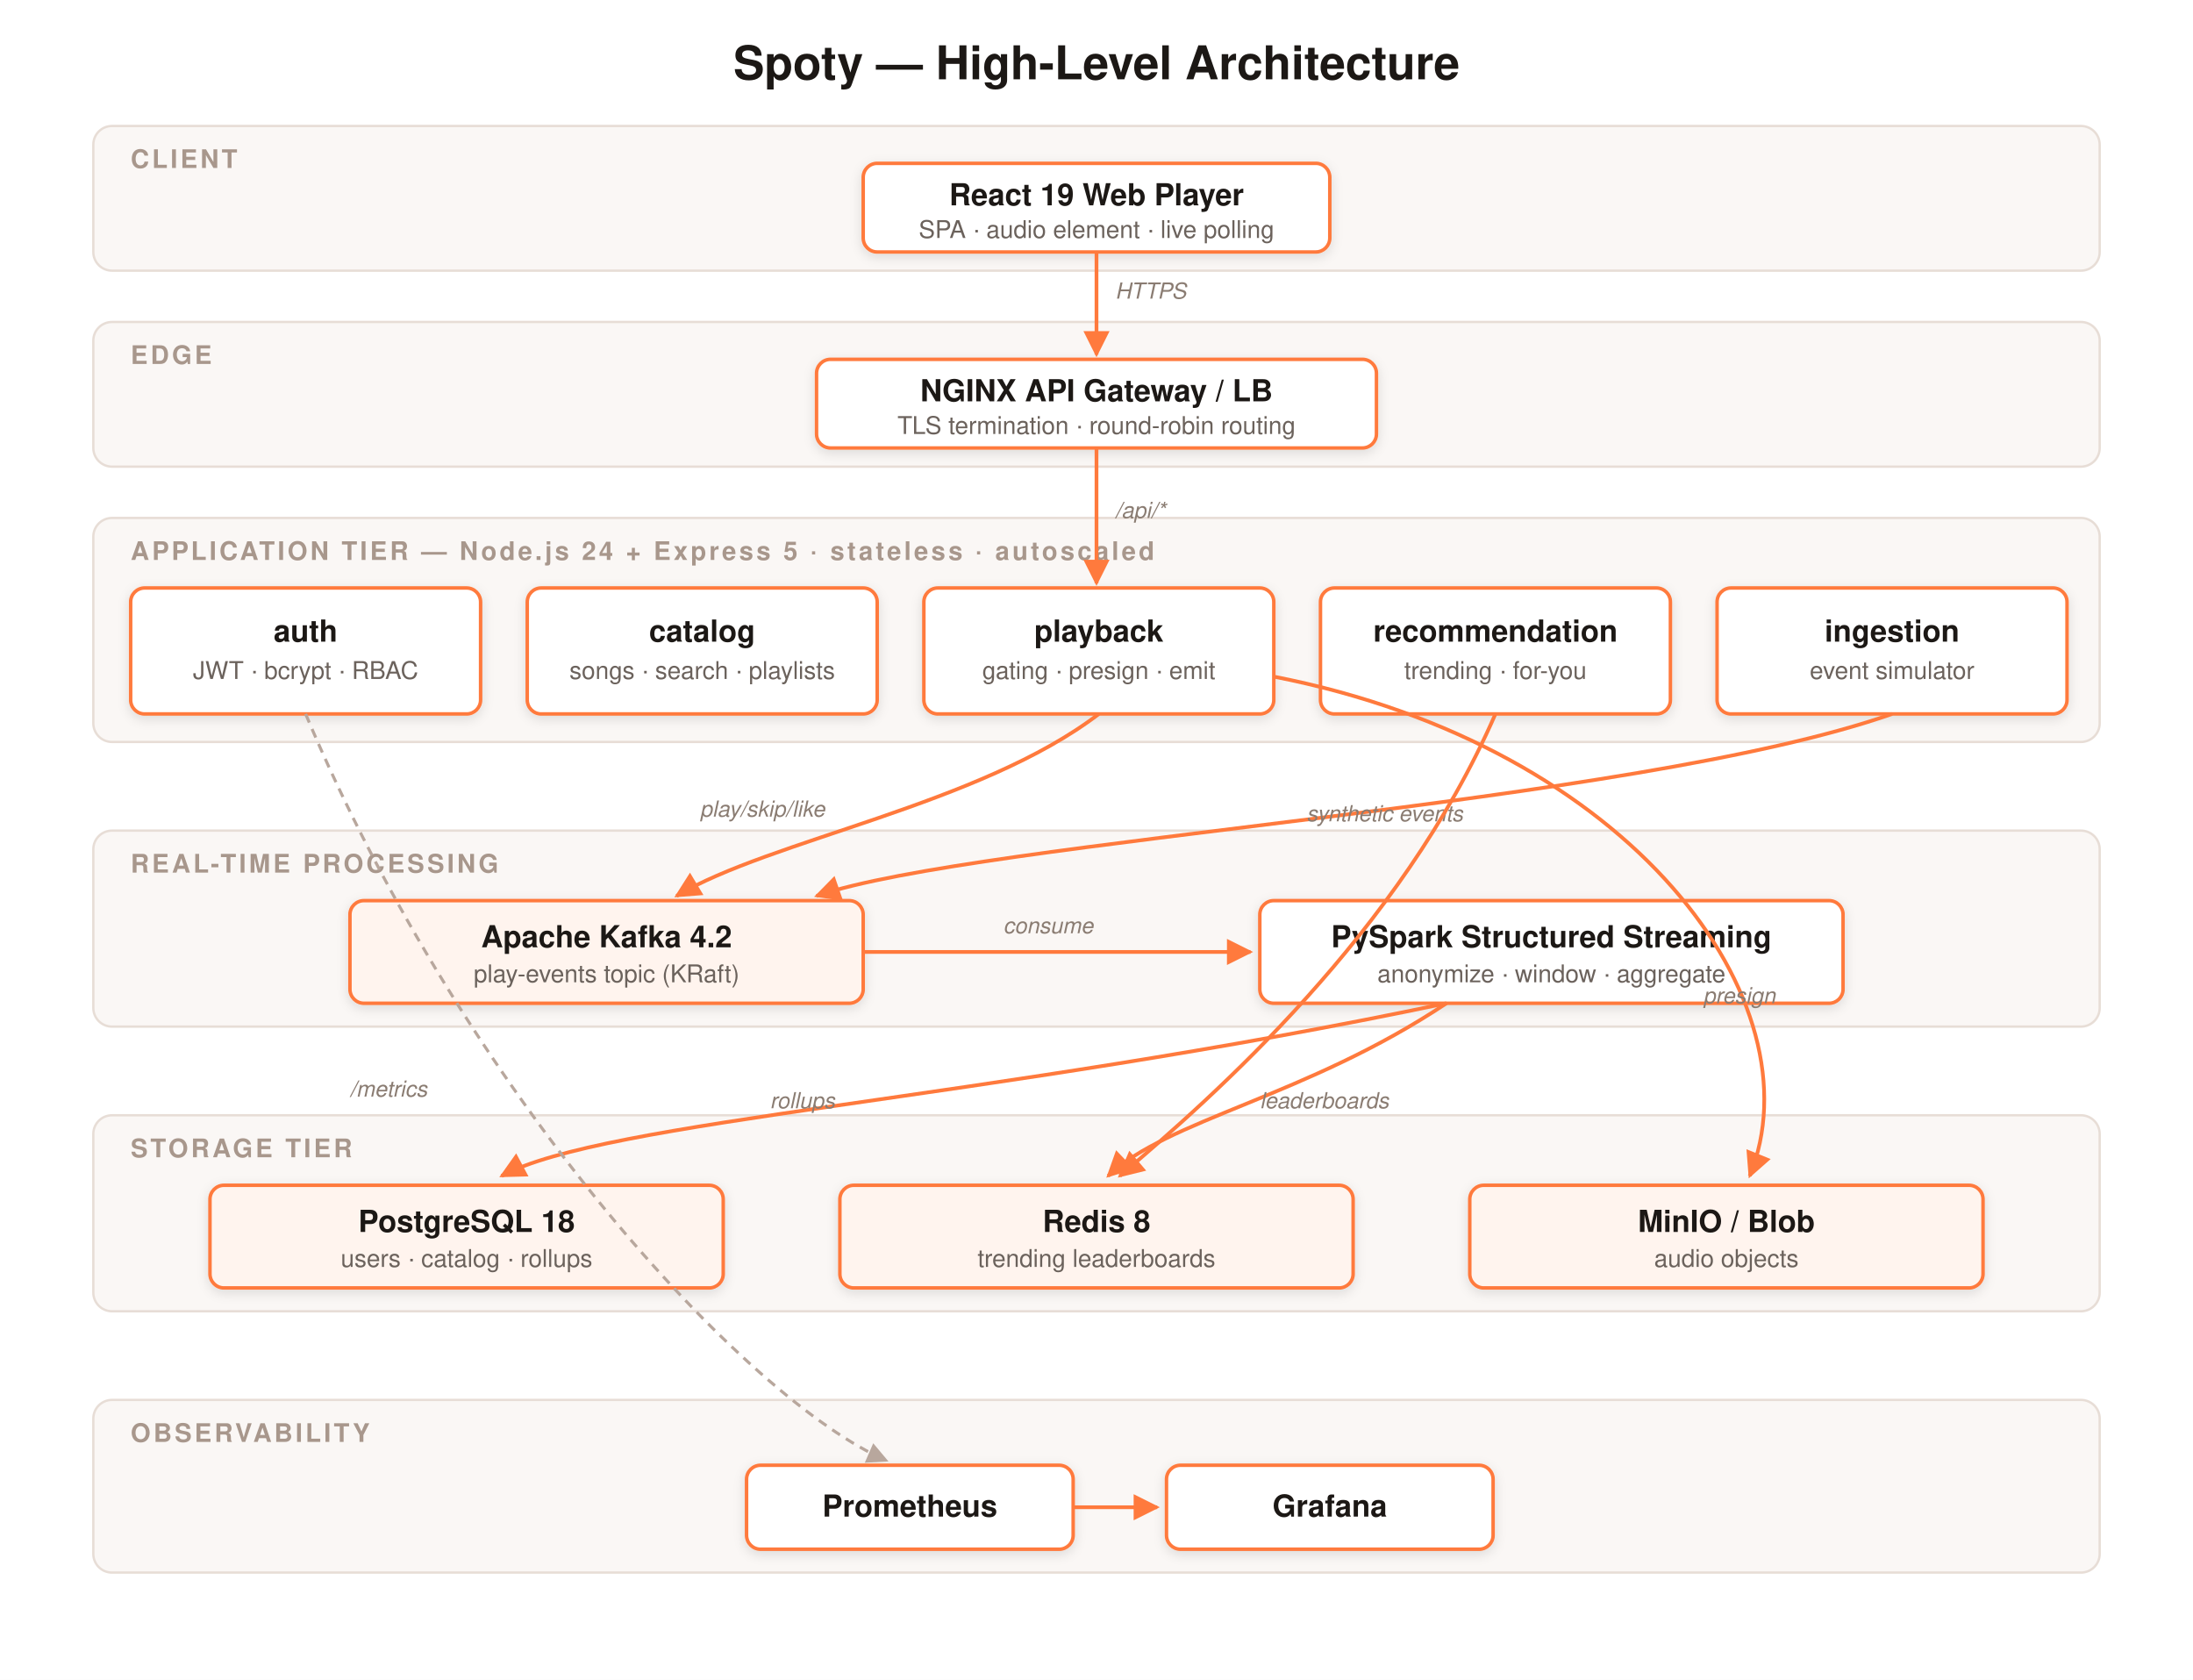
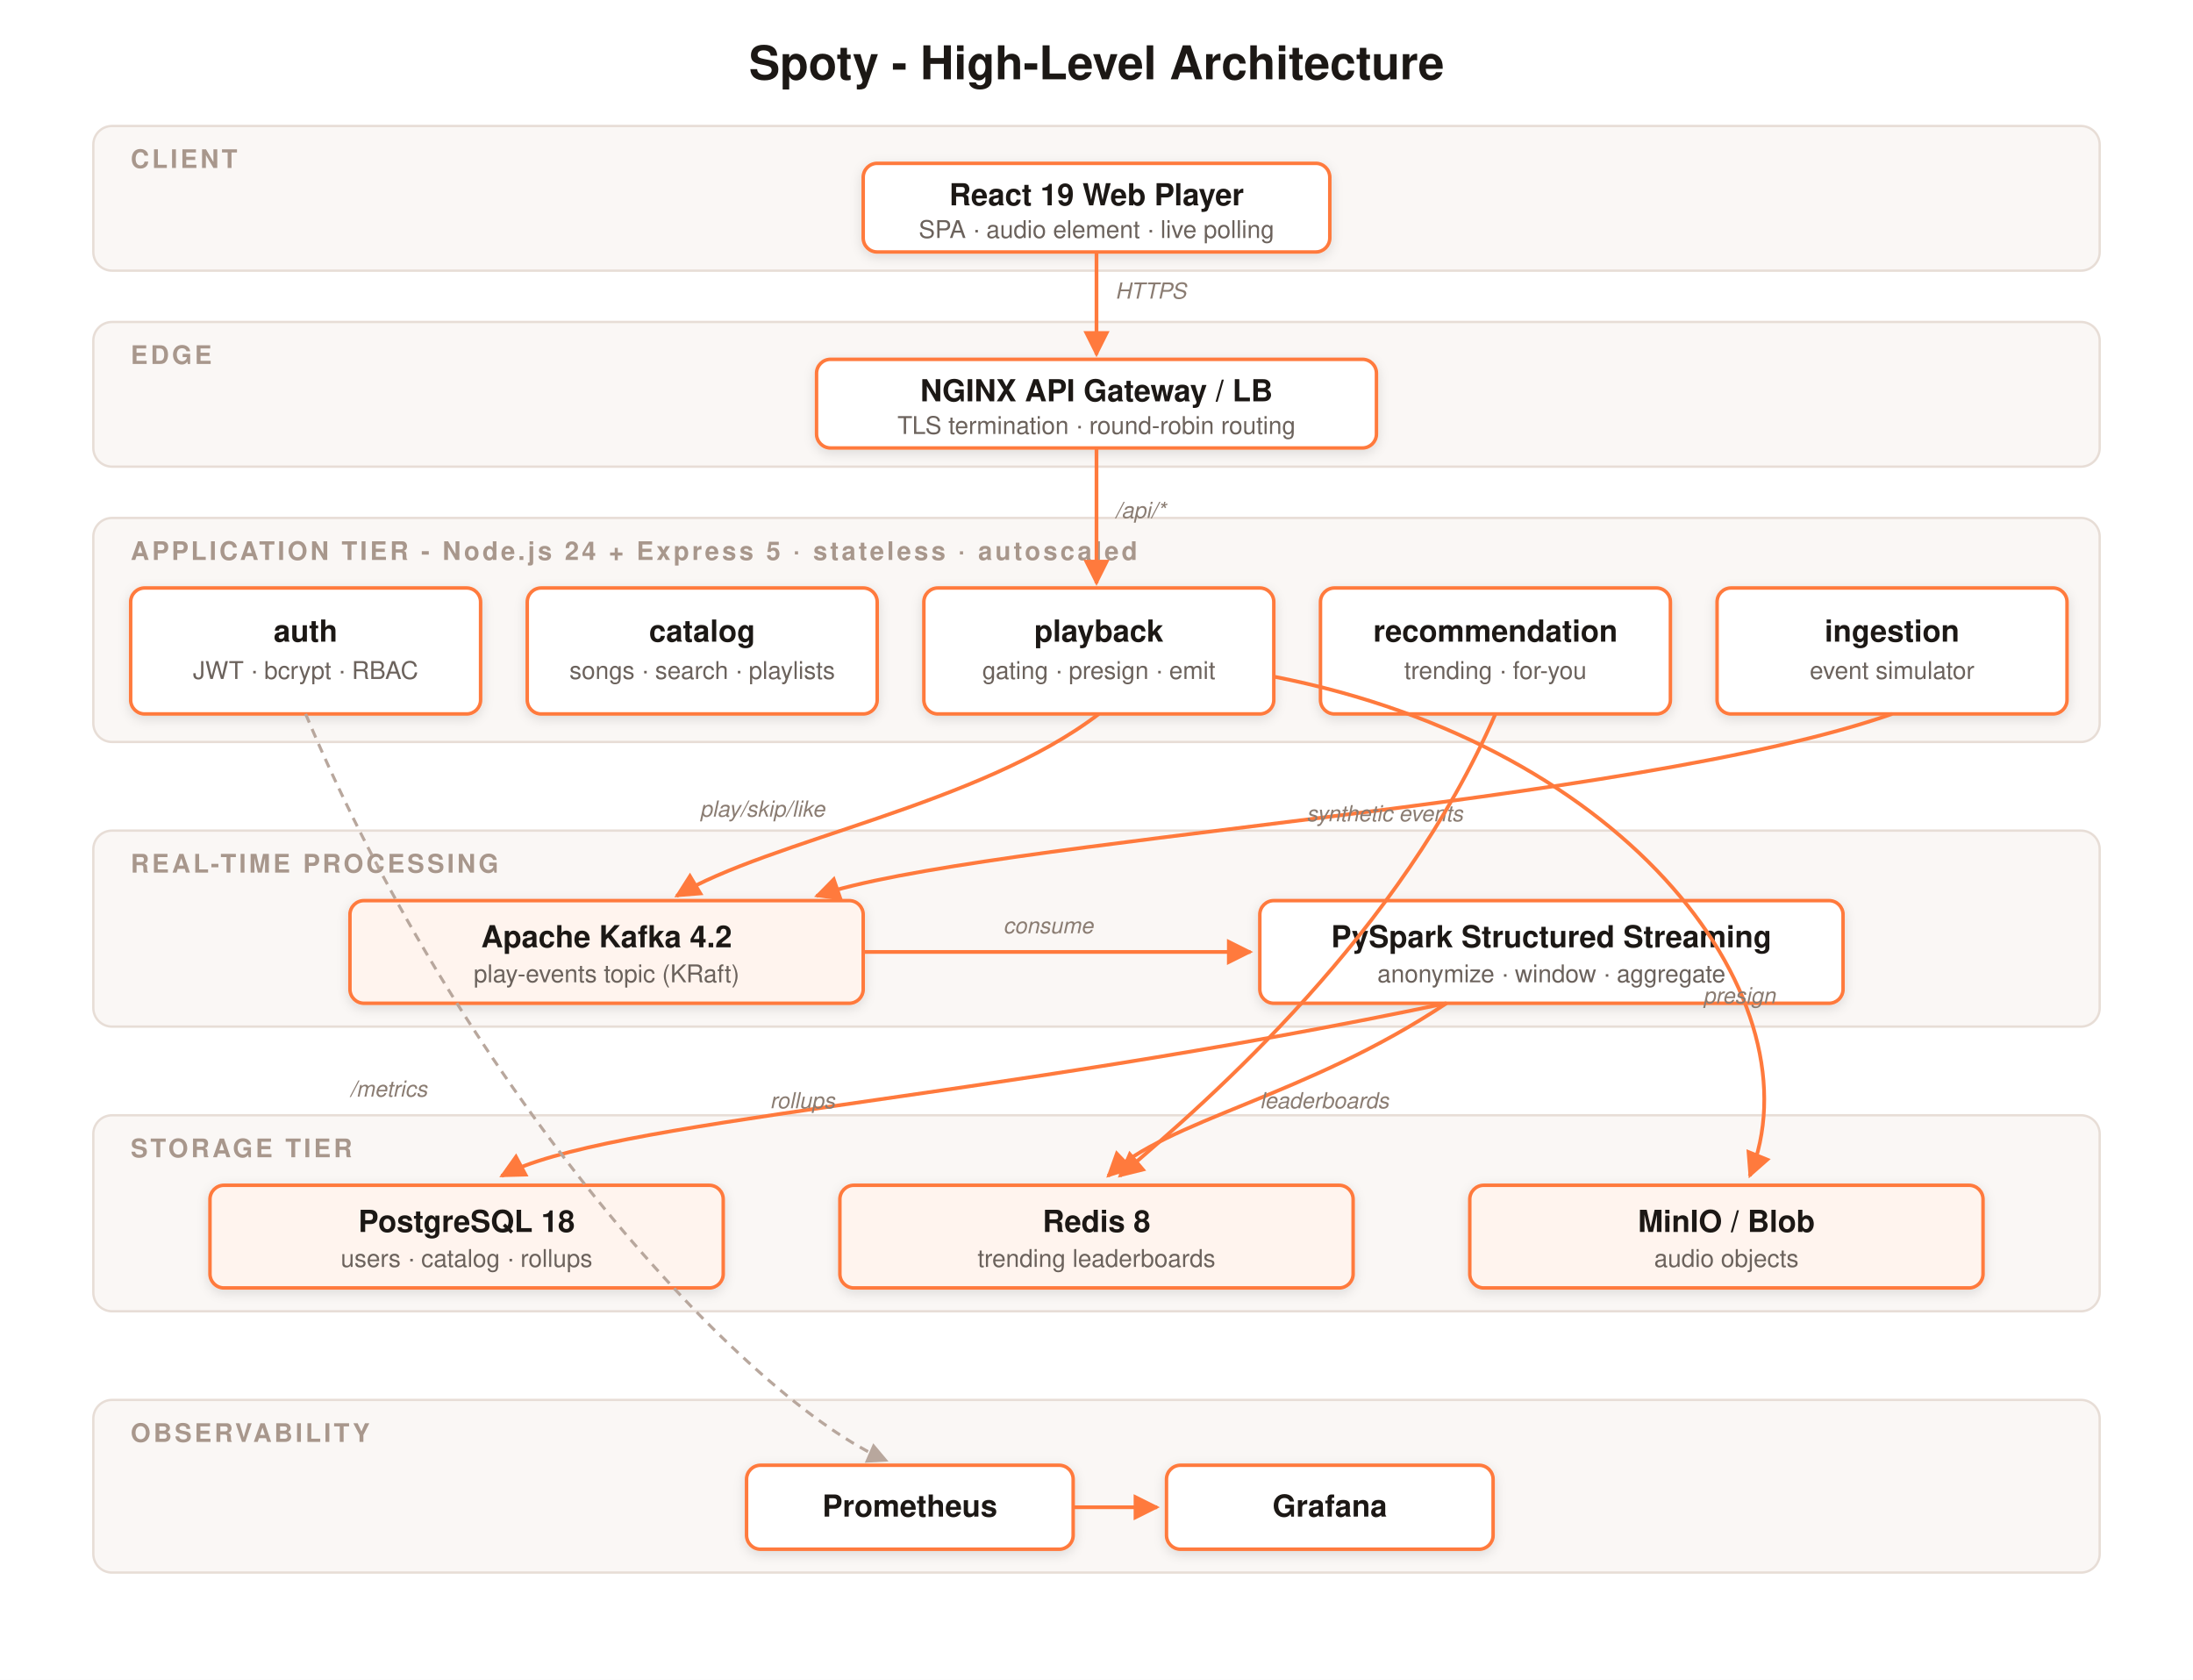
<svg xmlns="http://www.w3.org/2000/svg" width="940" height="720" font-family="Segoe UI,Helvetica,Arial,sans-serif" viewBox="0 0 940 720">
  <defs>
    <marker id="arrow" viewBox="0 0 10 10" refX="9" refY="5" markerWidth="7" markerHeight="7" orient="auto-start-reverse">
      <path d="M0 0 L10 5 L0 10 z" fill="#ff7a3d" />
    </marker>
    <marker id="arrowg" viewBox="0 0 10 10" refX="9" refY="5" markerWidth="7" markerHeight="7" orient="auto-start-reverse">
      <path d="M0 0 L10 5 L0 10 z" fill="#b8a79d" />
    </marker>
    <filter id="shadow" x="-20%" y="-20%" width="140%" height="140%">
      <feDropShadow dx="0" dy="1.5" stdDeviation="2.5" flood-color="#1c1815" flood-opacity="0.12" />
    </filter>
    <style>
      .band   { fill:#faf7f5; stroke:#e7ddd6; stroke-width:1; }
      .blabel { fill:#a8978c; font-size:11px; font-weight:700; letter-spacing:1.2px; }
      .svc    { fill:#ffffff; stroke:#ff7a3d; stroke-width:1.5; }
      .ds     { fill:#fff4ee; stroke:#ff7a3d; stroke-width:1.5; }
      .edge   { fill:#1c1815; }
      .name   { fill:#1c1815; font-size:13px; font-weight:700; }
      .sub    { fill:#6b625c; font-size:10.5px; }
      .flow   { stroke:#ff7a3d; stroke-width:1.6; fill:none; }
      .metric { stroke:#b8a79d; stroke-width:1.3; stroke-dasharray:4 3; fill:none; }
      .elabel { fill:#8a7c72; font-size:9.5px; font-style:italic; }
    </style>
  </defs>
  <rect width="940" height="720" fill="#ffffff" />
-   <text x="470" y="34" text-anchor="middle" font-size="20" font-weight="700" class="edge">Spoty — High-Level Architecture</text>
+   <text x="470" y="34" text-anchor="middle" font-size="20" font-weight="700" class="edge">Spoty - High-Level Architecture</text>
  <rect class="band" x="40" y="54" width="860" height="62" rx="8" />
  <text class="blabel" x="56" y="72">CLIENT</text>
  <g filter="url(#shadow)">
    <rect class="svc" x="370" y="70" width="200" height="38" rx="6" />
  </g>
  <text class="name" x="470" y="88" text-anchor="middle">React 19 Web Player</text>
  <text class="sub" x="470" y="102" text-anchor="middle">SPA · audio element · live polling</text>
  <rect class="band" x="40" y="138" width="860" height="62" rx="8" />
  <text class="blabel" x="56" y="156">EDGE</text>
  <g filter="url(#shadow)">
    <rect class="svc" x="350" y="154" width="240" height="38" rx="6" />
  </g>
  <text class="name" x="470" y="172" text-anchor="middle">NGINX API Gateway / LB</text>
  <text class="sub" x="470" y="186" text-anchor="middle">TLS termination · round-robin routing</text>
  <rect class="band" x="40" y="222" width="860" height="96" rx="8" />
-   <text class="blabel" x="56" y="240">APPLICATION TIER — Node.js 24 + Express 5 · stateless · autoscaled</text>
+   <text class="blabel" x="56" y="240">APPLICATION TIER - Node.js 24 + Express 5 · stateless · autoscaled</text>
  <g filter="url(#shadow)">
    <rect class="svc" x="56" y="252" width="150" height="54" rx="6" />
    <rect class="svc" x="226" y="252" width="150" height="54" rx="6" />
    <rect class="svc" x="396" y="252" width="150" height="54" rx="6" />
    <rect class="svc" x="566" y="252" width="150" height="54" rx="6" />
    <rect class="svc" x="736" y="252" width="150" height="54" rx="6" />
  </g>
  <text class="name" x="131" y="275" text-anchor="middle">auth</text>
  <text class="sub" x="131" y="291" text-anchor="middle">JWT · bcrypt · RBAC</text>
  <text class="name" x="301" y="275" text-anchor="middle">catalog</text>
  <text class="sub" x="301" y="291" text-anchor="middle">songs · search · playlists</text>
  <text class="name" x="471" y="275" text-anchor="middle">playback</text>
  <text class="sub" x="471" y="291" text-anchor="middle">gating · presign · emit</text>
  <text class="name" x="641" y="275" text-anchor="middle">recommendation</text>
  <text class="sub" x="641" y="291" text-anchor="middle">trending · for-you</text>
  <text class="name" x="811" y="275" text-anchor="middle">ingestion</text>
  <text class="sub" x="811" y="291" text-anchor="middle">event simulator</text>
  <rect class="band" x="40" y="356" width="860" height="84" rx="8" />
  <text class="blabel" x="56" y="374">REAL-TIME PROCESSING</text>
  <g filter="url(#shadow)">
    <rect class="ds" x="150" y="386" width="220" height="44" rx="6" />
    <rect class="svc" x="540" y="386" width="250" height="44" rx="6" />
  </g>
  <text class="name" x="260" y="406" text-anchor="middle">Apache Kafka 4.2</text>
  <text class="sub" x="260" y="421" text-anchor="middle">play-events topic (KRaft)</text>
  <text class="name" x="665" y="406" text-anchor="middle">PySpark Structured Streaming</text>
  <text class="sub" x="665" y="421" text-anchor="middle">anonymize · window · aggregate</text>
  <rect class="band" x="40" y="478" width="860" height="84" rx="8" />
  <text class="blabel" x="56" y="496">STORAGE TIER</text>
  <g filter="url(#shadow)">
    <rect class="ds" x="90" y="508" width="220" height="44" rx="6" />
    <rect class="ds" x="360" y="508" width="220" height="44" rx="6" />
    <rect class="ds" x="630" y="508" width="220" height="44" rx="6" />
  </g>
  <text class="name" x="200" y="528" text-anchor="middle">PostgreSQL 18</text>
  <text class="sub" x="200" y="543" text-anchor="middle">users · catalog · rollups</text>
  <text class="name" x="470" y="528" text-anchor="middle">Redis 8</text>
  <text class="sub" x="470" y="543" text-anchor="middle">trending leaderboards</text>
  <text class="name" x="740" y="528" text-anchor="middle">MinIO / Blob</text>
  <text class="sub" x="740" y="543" text-anchor="middle">audio objects</text>
  <rect class="band" x="40" y="600" width="860" height="74" rx="8" />
  <text class="blabel" x="56" y="618">OBSERVABILITY</text>
  <g filter="url(#shadow)">
    <rect class="svc" x="320" y="628" width="140" height="36" rx="6" />
    <rect class="svc" x="500" y="628" width="140" height="36" rx="6" />
  </g>
  <text class="name" x="390" y="650" text-anchor="middle">Prometheus</text>
  <text class="name" x="570" y="650" text-anchor="middle">Grafana</text>
  <path class="flow" d="M470 108 L470 152" marker-end="url(#arrow)" />
  <text class="elabel" x="478" y="128">HTTPS</text>
  <path class="flow" d="M470 192 L470 250" marker-end="url(#arrow)" />
  <text class="elabel" x="478" y="222">/api/*</text>
  <path class="flow" d="M471 306 C 420 345, 330 360, 290 384" marker-end="url(#arrow)" />
  <text class="elabel" x="300" y="350">play/skip/like</text>
  <path class="flow" d="M811 306 C 700 345, 420 360, 350 384" marker-end="url(#arrow)" />
  <text class="elabel" x="560" y="352">synthetic events</text>
  <path class="flow" d="M370 408 L536 408" marker-end="url(#arrow)" />
  <text class="elabel" x="430" y="400">consume</text>
  <path class="flow" d="M620 430 C 560 470, 500 480, 475 504" marker-end="url(#arrow)" />
  <text class="elabel" x="540" y="475">leaderboards</text>
  <path class="flow" d="M620 430 C 420 472, 260 480, 215 504" marker-end="url(#arrow)" />
  <text class="elabel" x="330" y="475">rollups</text>
  <path class="flow" d="M546 290 C 700 320, 780 430, 750 504" marker-end="url(#arrow)" />
  <text class="elabel" x="730" y="430">presign</text>
  <path class="flow" d="M641 306 C 600 400, 520 470, 480 504" marker-end="url(#arrow)" />
  <path class="metric" d="M131 306 C 200 470, 320 600, 380 626" marker-end="url(#arrowg)" />
  <text class="elabel" x="150" y="470">/metrics</text>
  <path class="flow" d="M460 646 L496 646" marker-end="url(#arrow)" />
</svg>
